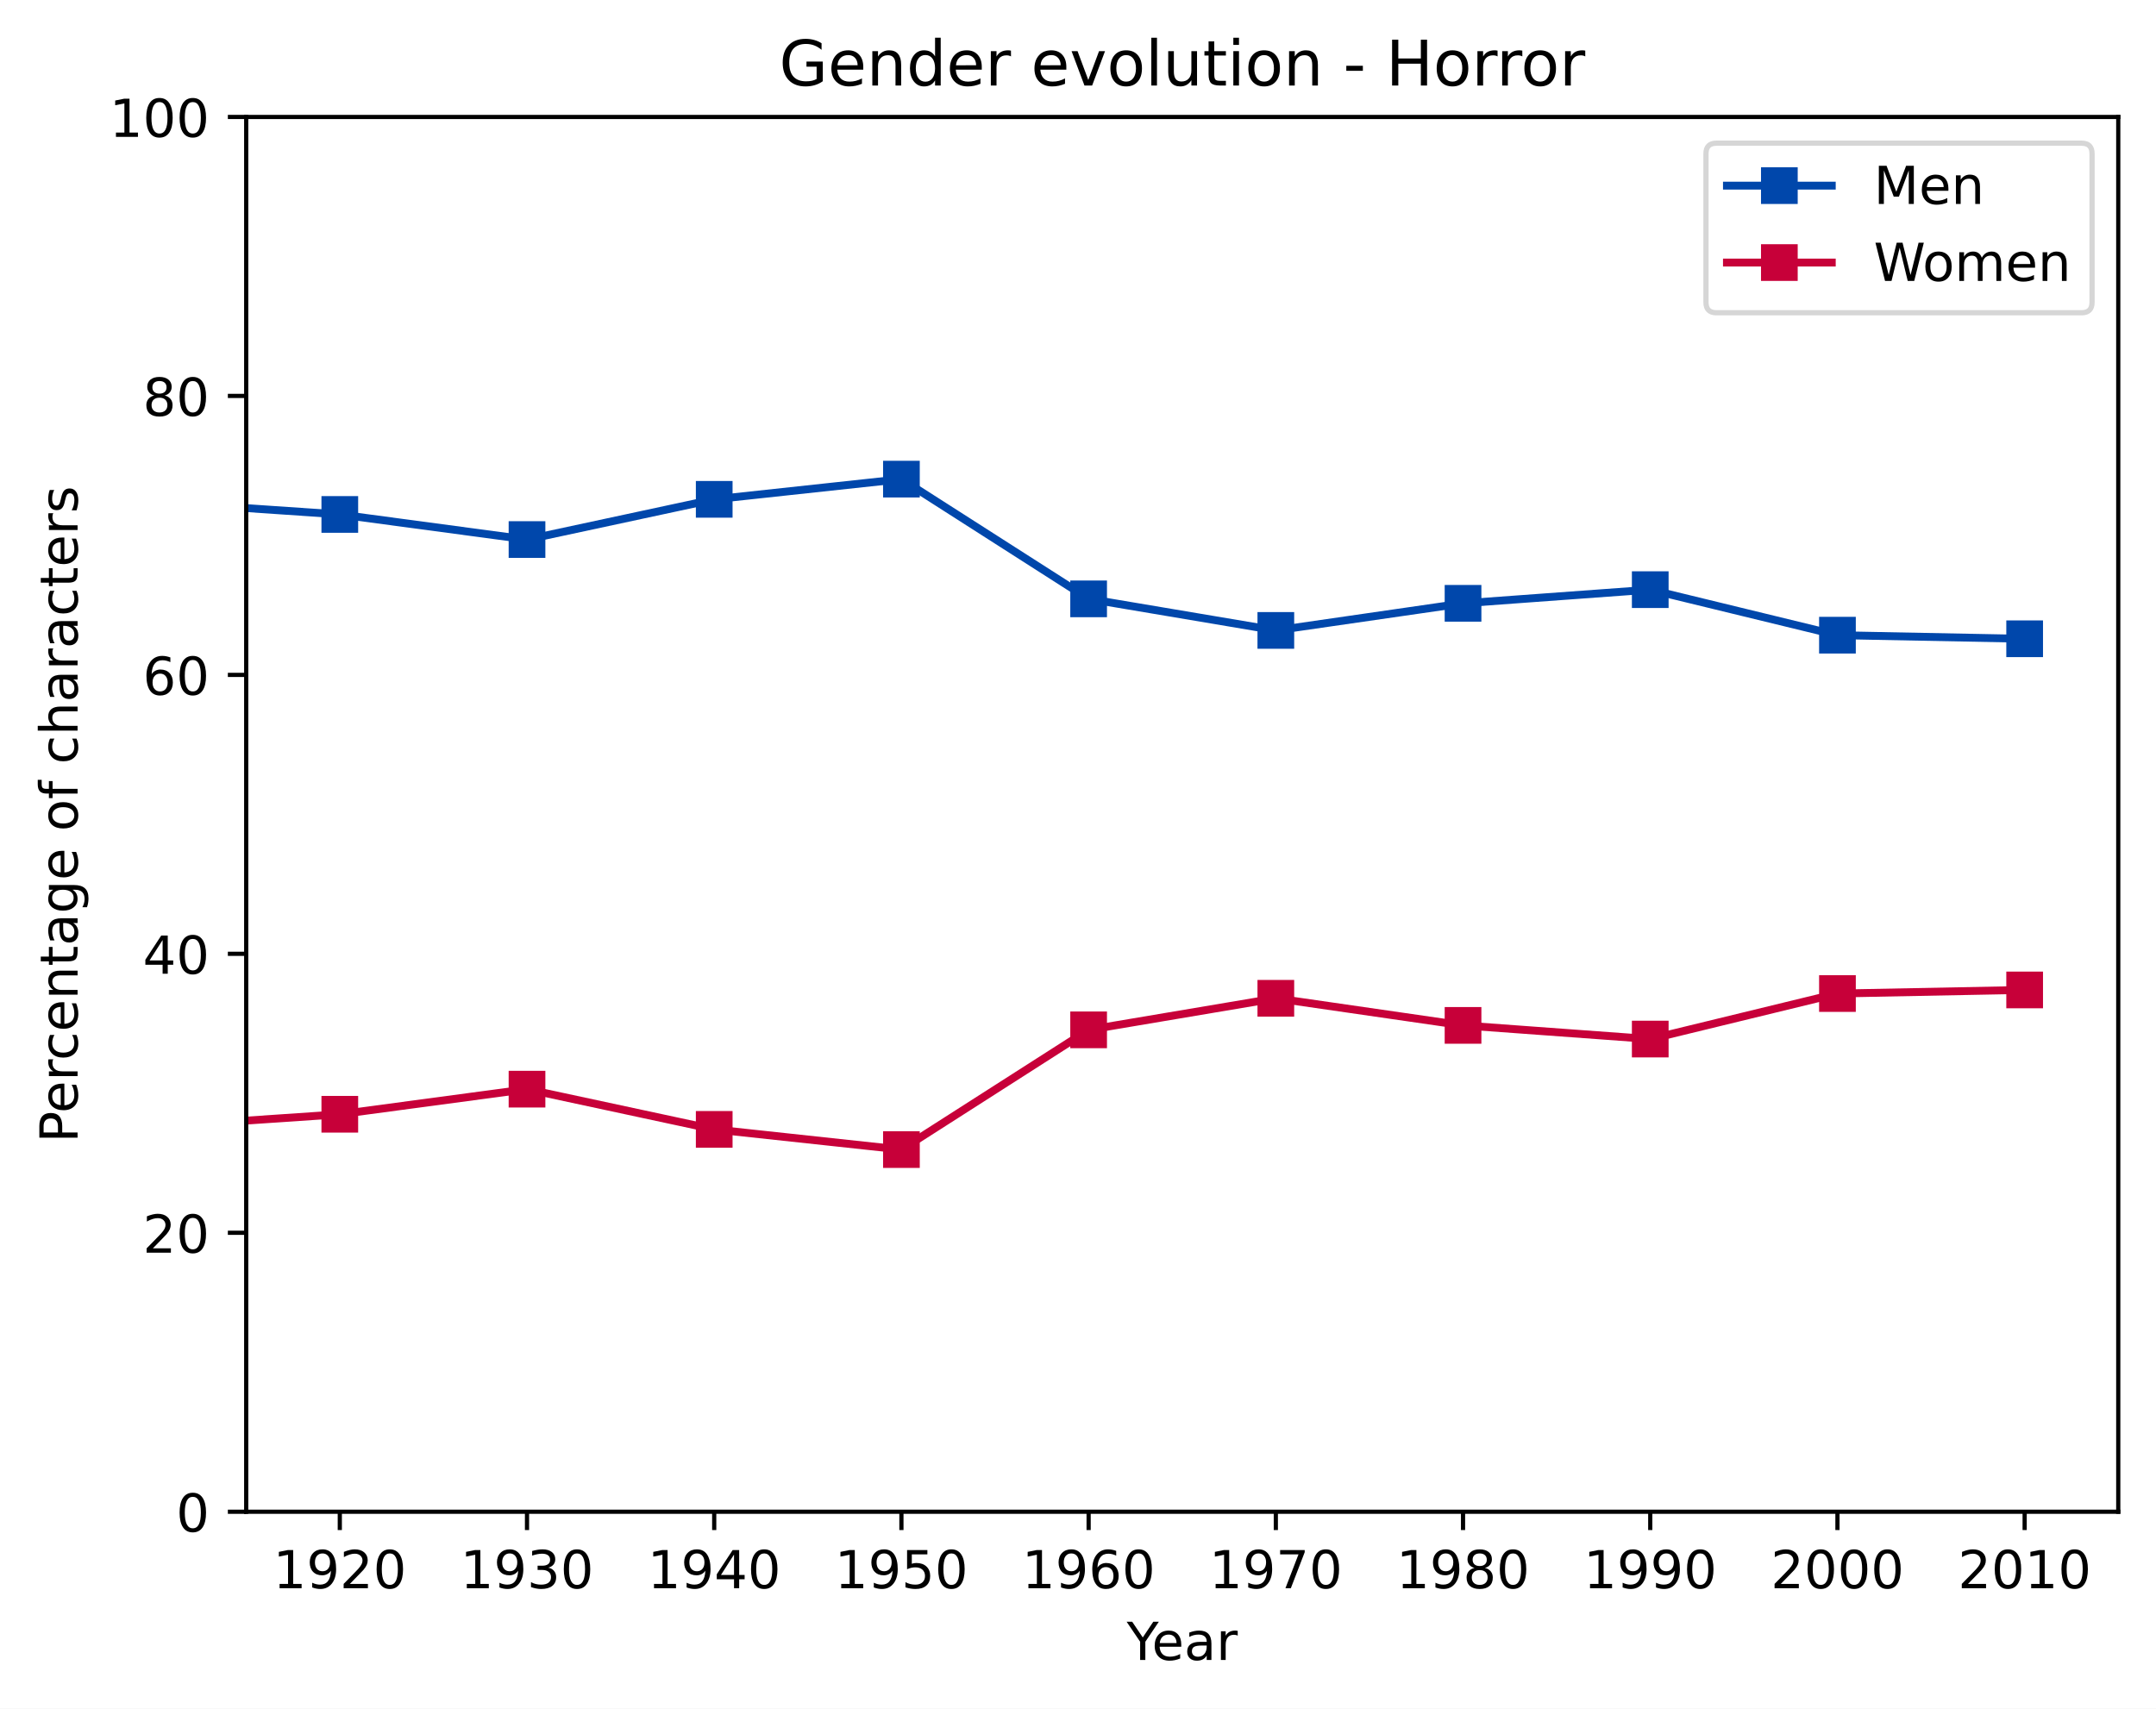
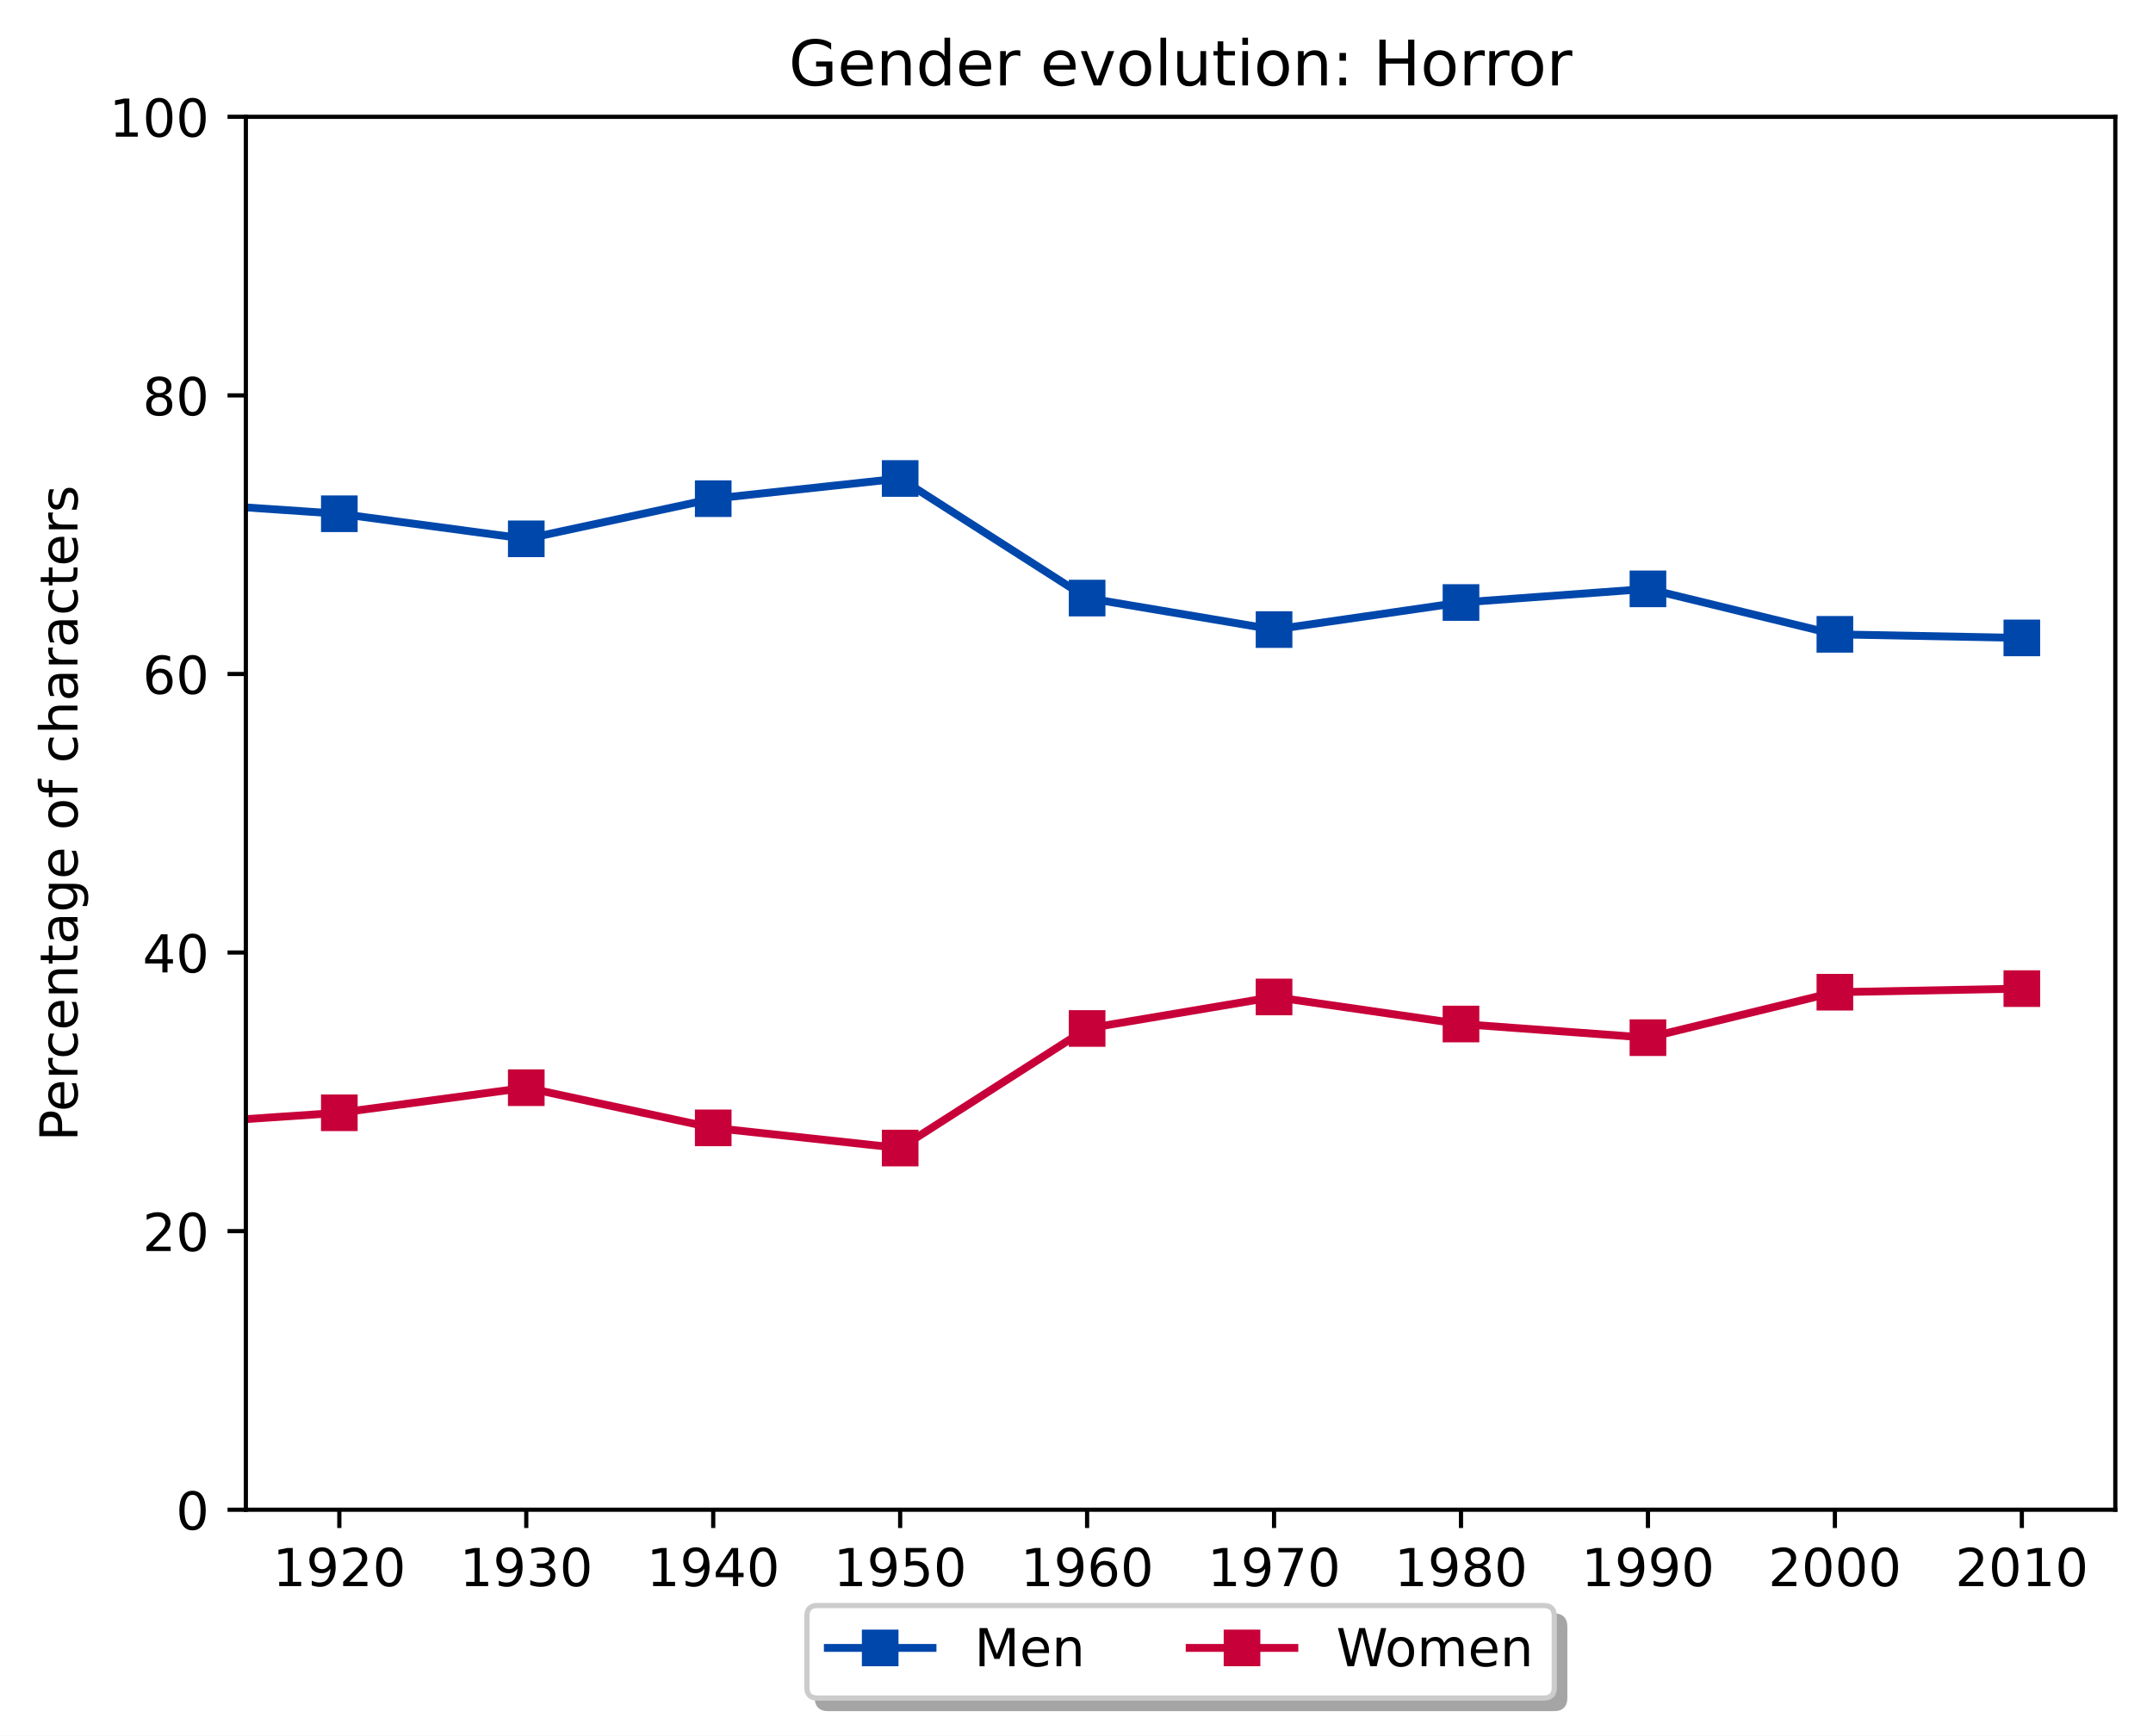
- <svg xmlns="http://www.w3.org/2000/svg" xmlns:xlink="http://www.w3.org/1999/xlink" width="411.286pt" height="325.986pt" viewBox="0 0 411.286 325.986" version="1.1">
+ <svg xmlns="http://www.w3.org/2000/svg" xmlns:xlink="http://www.w3.org/1999/xlink" width="411.286pt" height="331.614pt" viewBox="0 0 411.286 331.614" version="1.1">
  <defs>
    <style type="text/css">*{stroke-linejoin: round; stroke-linecap: butt}</style>
  </defs>
  <g id="figure_1">
    <g id="patch_1">
-       <path d="M 0 325.986  L 411.286 325.986  L 411.286 0  L 0 0  z " style="fill: #ffffff" />
+       <path d="M 0 331.614  L 411.286 331.614  L 411.286 0  L 0 0  z " style="fill: #ffffff" />
    </g>
    <g id="axes_1">
      <g id="patch_2">
        <path d="M 46.966 288.43  L 404.086 288.43  L 404.086 22.318  L 46.966 22.318  z " style="fill: #ffffff" />
      </g>
      <g id="matplotlib.axis_1">
        <g id="xtick_1">
          <g id="line2d_1">
            <defs>
-               <path id="m6ff0152eab" d="M 0 0  L 0 3.5  " style="stroke: #000000; stroke-width: 0.8" />
-             </defs>
-             <g>
-               <use xlink:href="#m6ff0152eab" x="64.822" y="288.43" style="stroke: #000000; stroke-width: 0.8" />
+               <path id="m298190cecd" d="M 0 0  L 0 3.5  " style="stroke: #000000; stroke-width: 0.8" />
+             </defs>
+             <g>
+               <use xlink:href="#m298190cecd" x="64.822" y="288.43" style="stroke: #000000; stroke-width: 0.8" />
            </g>
          </g>
          <g id="text_1">
            <g transform="translate(52.09663 303.0286)scale(0.1 -0.1)">
              <defs>
                <path id="DejaVuSans-31" d="M 794 531  L 1825 531  L 1825 4091  L 703 3866  L 703 4441  L 1819 4666  L 2450 4666  L 2450 531  L 3481 531  L 3481 0  L 794 0  L 794 531  z " transform="scale(0.015625)" />
                <path id="DejaVuSans-39" d="M 703 97  L 703 672  Q 941 559 1184 500  Q 1428 441 1663 441  Q 2288 441 2617 861  Q 2947 1281 2994 2138  Q 2813 1869 2534 1725  Q 2256 1581 1919 1581  Q 1219 1581 811 2004  Q 403 2428 403 3163  Q 403 3881 828 4315  Q 1253 4750 1959 4750  Q 2769 4750 3195 4129  Q 3622 3509 3622 2328  Q 3622 1225 3098 567  Q 2575 -91 1691 -91  Q 1453 -91 1209 -44  Q 966 3 703 97  z M 1959 2075  Q 2384 2075 2632 2365  Q 2881 2656 2881 3163  Q 2881 3666 2632 3958  Q 2384 4250 1959 4250  Q 1534 4250 1286 3958  Q 1038 3666 1038 3163  Q 1038 2656 1286 2365  Q 1534 2075 1959 2075  z " transform="scale(0.015625)" />
                <path id="DejaVuSans-32" d="M 1228 531  L 3431 531  L 3431 0  L 469 0  L 469 531  Q 828 903 1448 1529  Q 2069 2156 2228 2338  Q 2531 2678 2651 2914  Q 2772 3150 2772 3378  Q 2772 3750 2511 3984  Q 2250 4219 1831 4219  Q 1534 4219 1204 4116  Q 875 4013 500 3803  L 500 4441  Q 881 4594 1212 4672  Q 1544 4750 1819 4750  Q 2544 4750 2975 4387  Q 3406 4025 3406 3419  Q 3406 3131 3298 2873  Q 3191 2616 2906 2266  Q 2828 2175 2409 1742  Q 1991 1309 1228 531  z " transform="scale(0.015625)" />
                <path id="DejaVuSans-30" d="M 2034 4250  Q 1547 4250 1301 3770  Q 1056 3291 1056 2328  Q 1056 1369 1301 889  Q 1547 409 2034 409  Q 2525 409 2770 889  Q 3016 1369 3016 2328  Q 3016 3291 2770 3770  Q 2525 4250 2034 4250  z M 2034 4750  Q 2819 4750 3233 4129  Q 3647 3509 3647 2328  Q 3647 1150 3233 529  Q 2819 -91 2034 -91  Q 1250 -91 836 529  Q 422 1150 422 2328  Q 422 3509 836 4129  Q 1250 4750 2034 4750  z " transform="scale(0.015625)" />
              </defs>
              <use xlink:href="#DejaVuSans-31" />
              <use xlink:href="#DejaVuSans-39" x="63.623" />
              <use xlink:href="#DejaVuSans-32" x="127.246" />
              <use xlink:href="#DejaVuSans-30" x="190.869" />
            </g>
          </g>
        </g>
        <g id="xtick_2">
          <g id="line2d_2">
            <g>
-               <use xlink:href="#m6ff0152eab" x="100.534" y="288.43" style="stroke: #000000; stroke-width: 0.8" />
+               <use xlink:href="#m298190cecd" x="100.534" y="288.43" style="stroke: #000000; stroke-width: 0.8" />
            </g>
          </g>
          <g id="text_2">
            <g transform="translate(87.80863 303.0286)scale(0.1 -0.1)">
              <defs>
                <path id="DejaVuSans-33" d="M 2597 2516  Q 3050 2419 3304 2112  Q 3559 1806 3559 1356  Q 3559 666 3084 287  Q 2609 -91 1734 -91  Q 1441 -91 1130 -33  Q 819 25 488 141  L 488 750  Q 750 597 1062 519  Q 1375 441 1716 441  Q 2309 441 2620 675  Q 2931 909 2931 1356  Q 2931 1769 2642 2001  Q 2353 2234 1838 2234  L 1294 2234  L 1294 2753  L 1863 2753  Q 2328 2753 2575 2939  Q 2822 3125 2822 3475  Q 2822 3834 2567 4026  Q 2313 4219 1838 4219  Q 1578 4219 1281 4162  Q 984 4106 628 3988  L 628 4550  Q 988 4650 1302 4700  Q 1616 4750 1894 4750  Q 2613 4750 3031 4423  Q 3450 4097 3450 3541  Q 3450 3153 3228 2886  Q 3006 2619 2597 2516  z " transform="scale(0.015625)" />
              </defs>
              <use xlink:href="#DejaVuSans-31" />
              <use xlink:href="#DejaVuSans-39" x="63.623" />
              <use xlink:href="#DejaVuSans-33" x="127.246" />
              <use xlink:href="#DejaVuSans-30" x="190.869" />
            </g>
          </g>
        </g>
        <g id="xtick_3">
          <g id="line2d_3">
            <g>
-               <use xlink:href="#m6ff0152eab" x="136.246" y="288.43" style="stroke: #000000; stroke-width: 0.8" />
+               <use xlink:href="#m298190cecd" x="136.246" y="288.43" style="stroke: #000000; stroke-width: 0.8" />
            </g>
          </g>
          <g id="text_3">
            <g transform="translate(123.5206 303.0286)scale(0.1 -0.1)">
              <defs>
                <path id="DejaVuSans-34" d="M 2419 4116  L 825 1625  L 2419 1625  L 2419 4116  z M 2253 4666  L 3047 4666  L 3047 1625  L 3713 1625  L 3713 1100  L 3047 1100  L 3047 0  L 2419 0  L 2419 1100  L 313 1100  L 313 1709  L 2253 4666  z " transform="scale(0.015625)" />
              </defs>
              <use xlink:href="#DejaVuSans-31" />
              <use xlink:href="#DejaVuSans-39" x="63.623" />
              <use xlink:href="#DejaVuSans-34" x="127.246" />
              <use xlink:href="#DejaVuSans-30" x="190.869" />
            </g>
          </g>
        </g>
        <g id="xtick_4">
          <g id="line2d_4">
            <g>
-               <use xlink:href="#m6ff0152eab" x="171.958" y="288.43" style="stroke: #000000; stroke-width: 0.8" />
+               <use xlink:href="#m298190cecd" x="171.958" y="288.43" style="stroke: #000000; stroke-width: 0.8" />
            </g>
          </g>
          <g id="text_4">
            <g transform="translate(159.2326 303.0286)scale(0.1 -0.1)">
              <defs>
                <path id="DejaVuSans-35" d="M 691 4666  L 3169 4666  L 3169 4134  L 1269 4134  L 1269 2991  Q 1406 3038 1543 3061  Q 1681 3084 1819 3084  Q 2600 3084 3056 2656  Q 3513 2228 3513 1497  Q 3513 744 3044 326  Q 2575 -91 1722 -91  Q 1428 -91 1123 -41  Q 819 9 494 109  L 494 744  Q 775 591 1075 516  Q 1375 441 1709 441  Q 2250 441 2565 725  Q 2881 1009 2881 1497  Q 2881 1984 2565 2268  Q 2250 2553 1709 2553  Q 1456 2553 1204 2497  Q 953 2441 691 2322  L 691 4666  z " transform="scale(0.015625)" />
              </defs>
              <use xlink:href="#DejaVuSans-31" />
              <use xlink:href="#DejaVuSans-39" x="63.623" />
              <use xlink:href="#DejaVuSans-35" x="127.246" />
              <use xlink:href="#DejaVuSans-30" x="190.869" />
            </g>
          </g>
        </g>
        <g id="xtick_5">
          <g id="line2d_5">
            <g>
-               <use xlink:href="#m6ff0152eab" x="207.67" y="288.43" style="stroke: #000000; stroke-width: 0.8" />
+               <use xlink:href="#m298190cecd" x="207.67" y="288.43" style="stroke: #000000; stroke-width: 0.8" />
            </g>
          </g>
          <g id="text_5">
            <g transform="translate(194.9446 303.0286)scale(0.1 -0.1)">
              <defs>
                <path id="DejaVuSans-36" d="M 2113 2584  Q 1688 2584 1439 2293  Q 1191 2003 1191 1497  Q 1191 994 1439 701  Q 1688 409 2113 409  Q 2538 409 2786 701  Q 3034 994 3034 1497  Q 3034 2003 2786 2293  Q 2538 2584 2113 2584  z M 3366 4563  L 3366 3988  Q 3128 4100 2886 4159  Q 2644 4219 2406 4219  Q 1781 4219 1451 3797  Q 1122 3375 1075 2522  Q 1259 2794 1537 2939  Q 1816 3084 2150 3084  Q 2853 3084 3261 2657  Q 3669 2231 3669 1497  Q 3669 778 3244 343  Q 2819 -91 2113 -91  Q 1303 -91 875 529  Q 447 1150 447 2328  Q 447 3434 972 4092  Q 1497 4750 2381 4750  Q 2619 4750 2861 4703  Q 3103 4656 3366 4563  z " transform="scale(0.015625)" />
              </defs>
              <use xlink:href="#DejaVuSans-31" />
              <use xlink:href="#DejaVuSans-39" x="63.623" />
              <use xlink:href="#DejaVuSans-36" x="127.246" />
              <use xlink:href="#DejaVuSans-30" x="190.869" />
            </g>
          </g>
        </g>
        <g id="xtick_6">
          <g id="line2d_6">
            <g>
-               <use xlink:href="#m6ff0152eab" x="243.382" y="288.43" style="stroke: #000000; stroke-width: 0.8" />
+               <use xlink:href="#m298190cecd" x="243.382" y="288.43" style="stroke: #000000; stroke-width: 0.8" />
            </g>
          </g>
          <g id="text_6">
            <g transform="translate(230.6566 303.0286)scale(0.1 -0.1)">
              <defs>
                <path id="DejaVuSans-37" d="M 525 4666  L 3525 4666  L 3525 4397  L 1831 0  L 1172 0  L 2766 4134  L 525 4134  L 525 4666  z " transform="scale(0.015625)" />
              </defs>
              <use xlink:href="#DejaVuSans-31" />
              <use xlink:href="#DejaVuSans-39" x="63.623" />
              <use xlink:href="#DejaVuSans-37" x="127.246" />
              <use xlink:href="#DejaVuSans-30" x="190.869" />
            </g>
          </g>
        </g>
        <g id="xtick_7">
          <g id="line2d_7">
            <g>
-               <use xlink:href="#m6ff0152eab" x="279.094" y="288.43" style="stroke: #000000; stroke-width: 0.8" />
+               <use xlink:href="#m298190cecd" x="279.094" y="288.43" style="stroke: #000000; stroke-width: 0.8" />
            </g>
          </g>
          <g id="text_7">
            <g transform="translate(266.3686 303.0286)scale(0.1 -0.1)">
              <defs>
                <path id="DejaVuSans-38" d="M 2034 2216  Q 1584 2216 1326 1975  Q 1069 1734 1069 1313  Q 1069 891 1326 650  Q 1584 409 2034 409  Q 2484 409 2743 651  Q 3003 894 3003 1313  Q 3003 1734 2745 1975  Q 2488 2216 2034 2216  z M 1403 2484  Q 997 2584 770 2862  Q 544 3141 544 3541  Q 544 4100 942 4425  Q 1341 4750 2034 4750  Q 2731 4750 3128 4425  Q 3525 4100 3525 3541  Q 3525 3141 3298 2862  Q 3072 2584 2669 2484  Q 3125 2378 3379 2068  Q 3634 1759 3634 1313  Q 3634 634 3220 271  Q 2806 -91 2034 -91  Q 1263 -91 848 271  Q 434 634 434 1313  Q 434 1759 690 2068  Q 947 2378 1403 2484  z M 1172 3481  Q 1172 3119 1398 2916  Q 1625 2713 2034 2713  Q 2441 2713 2670 2916  Q 2900 3119 2900 3481  Q 2900 3844 2670 4047  Q 2441 4250 2034 4250  Q 1625 4250 1398 4047  Q 1172 3844 1172 3481  z " transform="scale(0.015625)" />
              </defs>
              <use xlink:href="#DejaVuSans-31" />
              <use xlink:href="#DejaVuSans-39" x="63.623" />
              <use xlink:href="#DejaVuSans-38" x="127.246" />
              <use xlink:href="#DejaVuSans-30" x="190.869" />
            </g>
          </g>
        </g>
        <g id="xtick_8">
          <g id="line2d_8">
            <g>
-               <use xlink:href="#m6ff0152eab" x="314.806" y="288.43" style="stroke: #000000; stroke-width: 0.8" />
+               <use xlink:href="#m298190cecd" x="314.806" y="288.43" style="stroke: #000000; stroke-width: 0.8" />
            </g>
          </g>
          <g id="text_8">
            <g transform="translate(302.0806 303.0286)scale(0.1 -0.1)">
              <use xlink:href="#DejaVuSans-31" />
              <use xlink:href="#DejaVuSans-39" x="63.623" />
              <use xlink:href="#DejaVuSans-39" x="127.246" />
              <use xlink:href="#DejaVuSans-30" x="190.869" />
            </g>
          </g>
        </g>
        <g id="xtick_9">
          <g id="line2d_9">
            <g>
-               <use xlink:href="#m6ff0152eab" x="350.518" y="288.43" style="stroke: #000000; stroke-width: 0.8" />
+               <use xlink:href="#m298190cecd" x="350.518" y="288.43" style="stroke: #000000; stroke-width: 0.8" />
            </g>
          </g>
          <g id="text_9">
            <g transform="translate(337.7926 303.0286)scale(0.1 -0.1)">
              <use xlink:href="#DejaVuSans-32" />
              <use xlink:href="#DejaVuSans-30" x="63.623" />
              <use xlink:href="#DejaVuSans-30" x="127.246" />
              <use xlink:href="#DejaVuSans-30" x="190.869" />
            </g>
          </g>
        </g>
        <g id="xtick_10">
          <g id="line2d_10">
            <g>
-               <use xlink:href="#m6ff0152eab" x="386.23" y="288.43" style="stroke: #000000; stroke-width: 0.8" />
+               <use xlink:href="#m298190cecd" x="386.23" y="288.43" style="stroke: #000000; stroke-width: 0.8" />
            </g>
          </g>
          <g id="text_10">
            <g transform="translate(373.5046 303.0286)scale(0.1 -0.1)">
              <use xlink:href="#DejaVuSans-32" />
              <use xlink:href="#DejaVuSans-30" x="63.623" />
              <use xlink:href="#DejaVuSans-31" x="127.246" />
              <use xlink:href="#DejaVuSans-30" x="190.869" />
            </g>
          </g>
        </g>
        <g id="text_11">
          <g transform="translate(214.9381 316.7067)scale(0.1 -0.1)">
            <defs>
              <path id="DejaVuSans-59" d="M -13 4666  L 666 4666  L 1959 2747  L 3244 4666  L 3922 4666  L 2272 2222  L 2272 0  L 1638 0  L 1638 2222  L -13 4666  z " transform="scale(0.015625)" />
              <path id="DejaVuSans-65" d="M 3597 1894  L 3597 1613  L 953 1613  Q 991 1019 1311 708  Q 1631 397 2203 397  Q 2534 397 2845 478  Q 3156 559 3463 722  L 3463 178  Q 3153 47 2828 -22  Q 2503 -91 2169 -91  Q 1331 -91 842 396  Q 353 884 353 1716  Q 353 2575 817 3079  Q 1281 3584 2069 3584  Q 2775 3584 3186 3129  Q 3597 2675 3597 1894  z M 3022 2063  Q 3016 2534 2758 2815  Q 2500 3097 2075 3097  Q 1594 3097 1305 2825  Q 1016 2553 972 2059  L 3022 2063  z " transform="scale(0.015625)" />
              <path id="DejaVuSans-61" d="M 2194 1759  Q 1497 1759 1228 1600  Q 959 1441 959 1056  Q 959 750 1161 570  Q 1363 391 1709 391  Q 2188 391 2477 730  Q 2766 1069 2766 1631  L 2766 1759  L 2194 1759  z M 3341 1997  L 3341 0  L 2766 0  L 2766 531  Q 2569 213 2275 61  Q 1981 -91 1556 -91  Q 1019 -91 701 211  Q 384 513 384 1019  Q 384 1609 779 1909  Q 1175 2209 1959 2209  L 2766 2209  L 2766 2266  Q 2766 2663 2505 2880  Q 2244 3097 1772 3097  Q 1472 3097 1187 3025  Q 903 2953 641 2809  L 641 3341  Q 956 3463 1253 3523  Q 1550 3584 1831 3584  Q 2591 3584 2966 3190  Q 3341 2797 3341 1997  z " transform="scale(0.015625)" />
              <path id="DejaVuSans-72" d="M 2631 2963  Q 2534 3019 2420 3045  Q 2306 3072 2169 3072  Q 1681 3072 1420 2755  Q 1159 2438 1159 1844  L 1159 0  L 581 0  L 581 3500  L 1159 3500  L 1159 2956  Q 1341 3275 1631 3429  Q 1922 3584 2338 3584  Q 2397 3584 2469 3576  Q 2541 3569 2628 3553  L 2631 2963  z " transform="scale(0.015625)" />
            </defs>
            <use xlink:href="#DejaVuSans-59" />
            <use xlink:href="#DejaVuSans-65" x="47.834" />
            <use xlink:href="#DejaVuSans-61" x="109.357" />
            <use xlink:href="#DejaVuSans-72" x="170.637" />
          </g>
        </g>
      </g>
      <g id="matplotlib.axis_2">
        <g id="ytick_1">
          <g id="line2d_11">
            <defs>
-               <path id="m2fc588f004" d="M 0 0  L -3.5 0  " style="stroke: #000000; stroke-width: 0.8" />
-             </defs>
-             <g>
-               <use xlink:href="#m2fc588f004" x="46.966" y="288.43" style="stroke: #000000; stroke-width: 0.8" />
+               <path id="mf458d81525" d="M 0 0  L -3.5 0  " style="stroke: #000000; stroke-width: 0.8" />
+             </defs>
+             <g>
+               <use xlink:href="#mf458d81525" x="46.966" y="288.43" style="stroke: #000000; stroke-width: 0.8" />
            </g>
          </g>
          <g id="text_12">
            <g transform="translate(33.60312 292.2293)scale(0.1 -0.1)">
              <use xlink:href="#DejaVuSans-30" />
            </g>
          </g>
        </g>
        <g id="ytick_2">
          <g id="line2d_12">
            <g>
-               <use xlink:href="#m2fc588f004" x="46.966" y="235.208" style="stroke: #000000; stroke-width: 0.8" />
+               <use xlink:href="#mf458d81525" x="46.966" y="235.208" style="stroke: #000000; stroke-width: 0.8" />
            </g>
          </g>
          <g id="text_13">
            <g transform="translate(27.24063 239.0069)scale(0.1 -0.1)">
              <use xlink:href="#DejaVuSans-32" />
              <use xlink:href="#DejaVuSans-30" x="63.623" />
            </g>
          </g>
        </g>
        <g id="ytick_3">
          <g id="line2d_13">
            <g>
-               <use xlink:href="#m2fc588f004" x="46.966" y="181.985" style="stroke: #000000; stroke-width: 0.8" />
+               <use xlink:href="#mf458d81525" x="46.966" y="181.985" style="stroke: #000000; stroke-width: 0.8" />
            </g>
          </g>
          <g id="text_14">
            <g transform="translate(27.24063 185.7845)scale(0.1 -0.1)">
              <use xlink:href="#DejaVuSans-34" />
              <use xlink:href="#DejaVuSans-30" x="63.623" />
            </g>
          </g>
        </g>
        <g id="ytick_4">
          <g id="line2d_14">
            <g>
-               <use xlink:href="#m2fc588f004" x="46.966" y="128.763" style="stroke: #000000; stroke-width: 0.8" />
+               <use xlink:href="#mf458d81525" x="46.966" y="128.763" style="stroke: #000000; stroke-width: 0.8" />
            </g>
          </g>
          <g id="text_15">
            <g transform="translate(27.24063 132.5621)scale(0.1 -0.1)">
              <use xlink:href="#DejaVuSans-36" />
              <use xlink:href="#DejaVuSans-30" x="63.623" />
            </g>
          </g>
        </g>
        <g id="ytick_5">
          <g id="line2d_15">
            <g>
-               <use xlink:href="#m2fc588f004" x="46.966" y="75.541" style="stroke: #000000; stroke-width: 0.8" />
+               <use xlink:href="#mf458d81525" x="46.966" y="75.541" style="stroke: #000000; stroke-width: 0.8" />
            </g>
          </g>
          <g id="text_16">
            <g transform="translate(27.24063 79.33974)scale(0.1 -0.1)">
              <use xlink:href="#DejaVuSans-38" />
              <use xlink:href="#DejaVuSans-30" x="63.623" />
            </g>
          </g>
        </g>
        <g id="ytick_6">
          <g id="line2d_16">
            <g>
-               <use xlink:href="#m2fc588f004" x="46.966" y="22.318" style="stroke: #000000; stroke-width: 0.8" />
+               <use xlink:href="#mf458d81525" x="46.966" y="22.318" style="stroke: #000000; stroke-width: 0.8" />
            </g>
          </g>
          <g id="text_17">
            <g transform="translate(20.87813 26.11734)scale(0.1 -0.1)">
              <use xlink:href="#DejaVuSans-31" />
              <use xlink:href="#DejaVuSans-30" x="63.623" />
              <use xlink:href="#DejaVuSans-30" x="127.246" />
            </g>
          </g>
        </g>
        <g id="text_18">
          <g transform="translate(14.79844 218.0421)rotate(-90)scale(0.1 -0.1)">
            <defs>
              <path id="DejaVuSans-50" d="M 1259 4147  L 1259 2394  L 2053 2394  Q 2494 2394 2734 2622  Q 2975 2850 2975 3272  Q 2975 3691 2734 3919  Q 2494 4147 2053 4147  L 1259 4147  z M 628 4666  L 2053 4666  Q 2838 4666 3239 4311  Q 3641 3956 3641 3272  Q 3641 2581 3239 2228  Q 2838 1875 2053 1875  L 1259 1875  L 1259 0  L 628 0  L 628 4666  z " transform="scale(0.015625)" />
              <path id="DejaVuSans-63" d="M 3122 3366  L 3122 2828  Q 2878 2963 2633 3030  Q 2388 3097 2138 3097  Q 1578 3097 1268 2742  Q 959 2388 959 1747  Q 959 1106 1268 751  Q 1578 397 2138 397  Q 2388 397 2633 464  Q 2878 531 3122 666  L 3122 134  Q 2881 22 2623 -34  Q 2366 -91 2075 -91  Q 1284 -91 818 406  Q 353 903 353 1747  Q 353 2603 823 3093  Q 1294 3584 2113 3584  Q 2378 3584 2631 3529  Q 2884 3475 3122 3366  z " transform="scale(0.015625)" />
              <path id="DejaVuSans-6e" d="M 3513 2113  L 3513 0  L 2938 0  L 2938 2094  Q 2938 2591 2744 2837  Q 2550 3084 2163 3084  Q 1697 3084 1428 2787  Q 1159 2491 1159 1978  L 1159 0  L 581 0  L 581 3500  L 1159 3500  L 1159 2956  Q 1366 3272 1645 3428  Q 1925 3584 2291 3584  Q 2894 3584 3203 3211  Q 3513 2838 3513 2113  z " transform="scale(0.015625)" />
              <path id="DejaVuSans-74" d="M 1172 4494  L 1172 3500  L 2356 3500  L 2356 3053  L 1172 3053  L 1172 1153  Q 1172 725 1289 603  Q 1406 481 1766 481  L 2356 481  L 2356 0  L 1766 0  Q 1100 0 847 248  Q 594 497 594 1153  L 594 3053  L 172 3053  L 172 3500  L 594 3500  L 594 4494  L 1172 4494  z " transform="scale(0.015625)" />
              <path id="DejaVuSans-67" d="M 2906 1791  Q 2906 2416 2648 2759  Q 2391 3103 1925 3103  Q 1463 3103 1205 2759  Q 947 2416 947 1791  Q 947 1169 1205 825  Q 1463 481 1925 481  Q 2391 481 2648 825  Q 2906 1169 2906 1791  z M 3481 434  Q 3481 -459 3084 -895  Q 2688 -1331 1869 -1331  Q 1566 -1331 1297 -1286  Q 1028 -1241 775 -1147  L 775 -588  Q 1028 -725 1275 -790  Q 1522 -856 1778 -856  Q 2344 -856 2625 -561  Q 2906 -266 2906 331  L 2906 616  Q 2728 306 2450 153  Q 2172 0 1784 0  Q 1141 0 747 490  Q 353 981 353 1791  Q 353 2603 747 3093  Q 1141 3584 1784 3584  Q 2172 3584 2450 3431  Q 2728 3278 2906 2969  L 2906 3500  L 3481 3500  L 3481 434  z " transform="scale(0.015625)" />
              <path id="DejaVuSans-20" transform="scale(0.015625)" />
              <path id="DejaVuSans-6f" d="M 1959 3097  Q 1497 3097 1228 2736  Q 959 2375 959 1747  Q 959 1119 1226 758  Q 1494 397 1959 397  Q 2419 397 2687 759  Q 2956 1122 2956 1747  Q 2956 2369 2687 2733  Q 2419 3097 1959 3097  z M 1959 3584  Q 2709 3584 3137 3096  Q 3566 2609 3566 1747  Q 3566 888 3137 398  Q 2709 -91 1959 -91  Q 1206 -91 779 398  Q 353 888 353 1747  Q 353 2609 779 3096  Q 1206 3584 1959 3584  z " transform="scale(0.015625)" />
              <path id="DejaVuSans-66" d="M 2375 4863  L 2375 4384  L 1825 4384  Q 1516 4384 1395 4259  Q 1275 4134 1275 3809  L 1275 3500  L 2222 3500  L 2222 3053  L 1275 3053  L 1275 0  L 697 0  L 697 3053  L 147 3053  L 147 3500  L 697 3500  L 697 3744  Q 697 4328 969 4595  Q 1241 4863 1831 4863  L 2375 4863  z " transform="scale(0.015625)" />
              <path id="DejaVuSans-68" d="M 3513 2113  L 3513 0  L 2938 0  L 2938 2094  Q 2938 2591 2744 2837  Q 2550 3084 2163 3084  Q 1697 3084 1428 2787  Q 1159 2491 1159 1978  L 1159 0  L 581 0  L 581 4863  L 1159 4863  L 1159 2956  Q 1366 3272 1645 3428  Q 1925 3584 2291 3584  Q 2894 3584 3203 3211  Q 3513 2838 3513 2113  z " transform="scale(0.015625)" />
              <path id="DejaVuSans-73" d="M 2834 3397  L 2834 2853  Q 2591 2978 2328 3040  Q 2066 3103 1784 3103  Q 1356 3103 1142 2972  Q 928 2841 928 2578  Q 928 2378 1081 2264  Q 1234 2150 1697 2047  L 1894 2003  Q 2506 1872 2764 1633  Q 3022 1394 3022 966  Q 3022 478 2636 193  Q 2250 -91 1575 -91  Q 1294 -91 989 -36  Q 684 19 347 128  L 347 722  Q 666 556 975 473  Q 1284 391 1588 391  Q 1994 391 2212 530  Q 2431 669 2431 922  Q 2431 1156 2273 1281  Q 2116 1406 1581 1522  L 1381 1569  Q 847 1681 609 1914  Q 372 2147 372 2553  Q 372 3047 722 3315  Q 1072 3584 1716 3584  Q 2034 3584 2315 3537  Q 2597 3491 2834 3397  z " transform="scale(0.015625)" />
            </defs>
            <use xlink:href="#DejaVuSans-50" />
            <use xlink:href="#DejaVuSans-65" x="56.678" />
            <use xlink:href="#DejaVuSans-72" x="118.201" />
            <use xlink:href="#DejaVuSans-63" x="157.064" />
            <use xlink:href="#DejaVuSans-65" x="212.045" />
            <use xlink:href="#DejaVuSans-6e" x="273.568" />
            <use xlink:href="#DejaVuSans-74" x="336.947" />
            <use xlink:href="#DejaVuSans-61" x="376.156" />
            <use xlink:href="#DejaVuSans-67" x="437.436" />
            <use xlink:href="#DejaVuSans-65" x="500.912" />
            <use xlink:href="#DejaVuSans-20" x="562.436" />
            <use xlink:href="#DejaVuSans-6f" x="594.223" />
            <use xlink:href="#DejaVuSans-66" x="655.404" />
            <use xlink:href="#DejaVuSans-20" x="690.609" />
            <use xlink:href="#DejaVuSans-63" x="722.396" />
            <use xlink:href="#DejaVuSans-68" x="777.377" />
            <use xlink:href="#DejaVuSans-61" x="840.756" />
            <use xlink:href="#DejaVuSans-72" x="902.035" />
            <use xlink:href="#DejaVuSans-61" x="943.148" />
            <use xlink:href="#DejaVuSans-63" x="1004.428" />
            <use xlink:href="#DejaVuSans-74" x="1059.408" />
            <use xlink:href="#DejaVuSans-65" x="1098.617" />
            <use xlink:href="#DejaVuSans-72" x="1160.141" />
            <use xlink:href="#DejaVuSans-73" x="1201.254" />
          </g>
        </g>
      </g>
      <g id="line2d_17">
-         <path d="M -1 116.495  L 29.11 95.728  L 64.822 98.153  L 100.534 102.943  L 136.246 95.27  L 171.958 91.415  L 207.67 114.259  L 243.382 120.28  L 279.094 115.109  L 314.806 112.502  L 350.518 121.188  L 386.23 121.873  " clip-path="url(#p11abe55df7)" style="fill: none; stroke: #0047ab; stroke-width: 1.5; stroke-linecap: square" />
+         <path d="M -1 116.495  L 29.11 95.728  L 64.822 98.153  L 100.534 102.943  L 136.246 95.27  L 171.958 91.415  L 207.67 114.259  L 243.382 120.28  L 279.094 115.109  L 314.806 112.502  L 350.518 121.188  L 386.23 121.873  " clip-path="url(#pe75b3124bb)" style="fill: none; stroke: #0047ab; stroke-width: 1.5; stroke-linecap: square" />
        <defs>
-           <path id="m05f4f28c9f" d="M -3 3  L 3 3  L 3 -3  L -3 -3  z " style="stroke: #0047ab; stroke-linejoin: miter" />
+           <path id="mdf0a2244b3" d="M -3 3  L 3 3  L 3 -3  L -3 -3  z " style="stroke: #0047ab; stroke-linejoin: miter" />
        </defs>
-         <g clip-path="url(#p11abe55df7)">
-           <use xlink:href="#m05f4f28c9f" x="-1" y="116.495" style="fill: #0047ab; stroke: #0047ab; stroke-linejoin: miter" />
-           <use xlink:href="#m05f4f28c9f" x="29.11" y="95.728" style="fill: #0047ab; stroke: #0047ab; stroke-linejoin: miter" />
-           <use xlink:href="#m05f4f28c9f" x="64.822" y="98.153" style="fill: #0047ab; stroke: #0047ab; stroke-linejoin: miter" />
-           <use xlink:href="#m05f4f28c9f" x="100.534" y="102.943" style="fill: #0047ab; stroke: #0047ab; stroke-linejoin: miter" />
-           <use xlink:href="#m05f4f28c9f" x="136.246" y="95.27" style="fill: #0047ab; stroke: #0047ab; stroke-linejoin: miter" />
-           <use xlink:href="#m05f4f28c9f" x="171.958" y="91.415" style="fill: #0047ab; stroke: #0047ab; stroke-linejoin: miter" />
-           <use xlink:href="#m05f4f28c9f" x="207.67" y="114.259" style="fill: #0047ab; stroke: #0047ab; stroke-linejoin: miter" />
-           <use xlink:href="#m05f4f28c9f" x="243.382" y="120.28" style="fill: #0047ab; stroke: #0047ab; stroke-linejoin: miter" />
-           <use xlink:href="#m05f4f28c9f" x="279.094" y="115.109" style="fill: #0047ab; stroke: #0047ab; stroke-linejoin: miter" />
-           <use xlink:href="#m05f4f28c9f" x="314.806" y="112.502" style="fill: #0047ab; stroke: #0047ab; stroke-linejoin: miter" />
-           <use xlink:href="#m05f4f28c9f" x="350.518" y="121.188" style="fill: #0047ab; stroke: #0047ab; stroke-linejoin: miter" />
-           <use xlink:href="#m05f4f28c9f" x="386.23" y="121.873" style="fill: #0047ab; stroke: #0047ab; stroke-linejoin: miter" />
+         <g clip-path="url(#pe75b3124bb)">
+           <use xlink:href="#mdf0a2244b3" x="-1" y="116.495" style="fill: #0047ab; stroke: #0047ab; stroke-linejoin: miter" />
+           <use xlink:href="#mdf0a2244b3" x="29.11" y="95.728" style="fill: #0047ab; stroke: #0047ab; stroke-linejoin: miter" />
+           <use xlink:href="#mdf0a2244b3" x="64.822" y="98.153" style="fill: #0047ab; stroke: #0047ab; stroke-linejoin: miter" />
+           <use xlink:href="#mdf0a2244b3" x="100.534" y="102.943" style="fill: #0047ab; stroke: #0047ab; stroke-linejoin: miter" />
+           <use xlink:href="#mdf0a2244b3" x="136.246" y="95.27" style="fill: #0047ab; stroke: #0047ab; stroke-linejoin: miter" />
+           <use xlink:href="#mdf0a2244b3" x="171.958" y="91.415" style="fill: #0047ab; stroke: #0047ab; stroke-linejoin: miter" />
+           <use xlink:href="#mdf0a2244b3" x="207.67" y="114.259" style="fill: #0047ab; stroke: #0047ab; stroke-linejoin: miter" />
+           <use xlink:href="#mdf0a2244b3" x="243.382" y="120.28" style="fill: #0047ab; stroke: #0047ab; stroke-linejoin: miter" />
+           <use xlink:href="#mdf0a2244b3" x="279.094" y="115.109" style="fill: #0047ab; stroke: #0047ab; stroke-linejoin: miter" />
+           <use xlink:href="#mdf0a2244b3" x="314.806" y="112.502" style="fill: #0047ab; stroke: #0047ab; stroke-linejoin: miter" />
+           <use xlink:href="#mdf0a2244b3" x="350.518" y="121.188" style="fill: #0047ab; stroke: #0047ab; stroke-linejoin: miter" />
+           <use xlink:href="#mdf0a2244b3" x="386.23" y="121.873" style="fill: #0047ab; stroke: #0047ab; stroke-linejoin: miter" />
        </g>
      </g>
      <g id="line2d_18">
-         <path d="M -1 194.253  L 29.11 215.02  L 64.822 212.595  L 100.534 207.805  L 136.246 215.479  L 171.958 219.333  L 207.67 196.489  L 243.382 190.468  L 279.094 195.639  L 314.806 198.246  L 350.518 189.561  L 386.23 188.875  " clip-path="url(#p11abe55df7)" style="fill: none; stroke: #c70039; stroke-width: 1.5; stroke-linecap: square" />
+         <path d="M -1 194.253  L 29.11 215.02  L 64.822 212.595  L 100.534 207.805  L 136.246 215.479  L 171.958 219.333  L 207.67 196.489  L 243.382 190.468  L 279.094 195.639  L 314.806 198.246  L 350.518 189.561  L 386.23 188.875  " clip-path="url(#pe75b3124bb)" style="fill: none; stroke: #c70039; stroke-width: 1.5; stroke-linecap: square" />
        <defs>
-           <path id="ma3dcfe4dfb" d="M -3 3  L 3 3  L 3 -3  L -3 -3  z " style="stroke: #c70039; stroke-linejoin: miter" />
+           <path id="m467738efa2" d="M -3 3  L 3 3  L 3 -3  L -3 -3  z " style="stroke: #c70039; stroke-linejoin: miter" />
        </defs>
-         <g clip-path="url(#p11abe55df7)">
-           <use xlink:href="#ma3dcfe4dfb" x="-1" y="194.253" style="fill: #c70039; stroke: #c70039; stroke-linejoin: miter" />
-           <use xlink:href="#ma3dcfe4dfb" x="29.11" y="215.02" style="fill: #c70039; stroke: #c70039; stroke-linejoin: miter" />
-           <use xlink:href="#ma3dcfe4dfb" x="64.822" y="212.595" style="fill: #c70039; stroke: #c70039; stroke-linejoin: miter" />
-           <use xlink:href="#ma3dcfe4dfb" x="100.534" y="207.805" style="fill: #c70039; stroke: #c70039; stroke-linejoin: miter" />
-           <use xlink:href="#ma3dcfe4dfb" x="136.246" y="215.479" style="fill: #c70039; stroke: #c70039; stroke-linejoin: miter" />
-           <use xlink:href="#ma3dcfe4dfb" x="171.958" y="219.333" style="fill: #c70039; stroke: #c70039; stroke-linejoin: miter" />
-           <use xlink:href="#ma3dcfe4dfb" x="207.67" y="196.489" style="fill: #c70039; stroke: #c70039; stroke-linejoin: miter" />
-           <use xlink:href="#ma3dcfe4dfb" x="243.382" y="190.468" style="fill: #c70039; stroke: #c70039; stroke-linejoin: miter" />
-           <use xlink:href="#ma3dcfe4dfb" x="279.094" y="195.639" style="fill: #c70039; stroke: #c70039; stroke-linejoin: miter" />
-           <use xlink:href="#ma3dcfe4dfb" x="314.806" y="198.246" style="fill: #c70039; stroke: #c70039; stroke-linejoin: miter" />
-           <use xlink:href="#ma3dcfe4dfb" x="350.518" y="189.561" style="fill: #c70039; stroke: #c70039; stroke-linejoin: miter" />
-           <use xlink:href="#ma3dcfe4dfb" x="386.23" y="188.875" style="fill: #c70039; stroke: #c70039; stroke-linejoin: miter" />
+         <g clip-path="url(#pe75b3124bb)">
+           <use xlink:href="#m467738efa2" x="-1" y="194.253" style="fill: #c70039; stroke: #c70039; stroke-linejoin: miter" />
+           <use xlink:href="#m467738efa2" x="29.11" y="215.02" style="fill: #c70039; stroke: #c70039; stroke-linejoin: miter" />
+           <use xlink:href="#m467738efa2" x="64.822" y="212.595" style="fill: #c70039; stroke: #c70039; stroke-linejoin: miter" />
+           <use xlink:href="#m467738efa2" x="100.534" y="207.805" style="fill: #c70039; stroke: #c70039; stroke-linejoin: miter" />
+           <use xlink:href="#m467738efa2" x="136.246" y="215.479" style="fill: #c70039; stroke: #c70039; stroke-linejoin: miter" />
+           <use xlink:href="#m467738efa2" x="171.958" y="219.333" style="fill: #c70039; stroke: #c70039; stroke-linejoin: miter" />
+           <use xlink:href="#m467738efa2" x="207.67" y="196.489" style="fill: #c70039; stroke: #c70039; stroke-linejoin: miter" />
+           <use xlink:href="#m467738efa2" x="243.382" y="190.468" style="fill: #c70039; stroke: #c70039; stroke-linejoin: miter" />
+           <use xlink:href="#m467738efa2" x="279.094" y="195.639" style="fill: #c70039; stroke: #c70039; stroke-linejoin: miter" />
+           <use xlink:href="#m467738efa2" x="314.806" y="198.246" style="fill: #c70039; stroke: #c70039; stroke-linejoin: miter" />
+           <use xlink:href="#m467738efa2" x="350.518" y="189.561" style="fill: #c70039; stroke: #c70039; stroke-linejoin: miter" />
+           <use xlink:href="#m467738efa2" x="386.23" y="188.875" style="fill: #c70039; stroke: #c70039; stroke-linejoin: miter" />
        </g>
      </g>
      <g id="patch_3">
        <path d="M 46.966 288.43  L 46.966 22.318  " style="fill: none; stroke: #000000; stroke-width: 0.8; stroke-linejoin: miter; stroke-linecap: square" />
      </g>
      <g id="patch_4">
        <path d="M 404.086 288.43  L 404.086 22.318  " style="fill: none; stroke: #000000; stroke-width: 0.8; stroke-linejoin: miter; stroke-linecap: square" />
      </g>
      <g id="patch_5">
        <path d="M 46.966 288.43  L 404.086 288.43  " style="fill: none; stroke: #000000; stroke-width: 0.8; stroke-linejoin: miter; stroke-linecap: square" />
      </g>
      <g id="patch_6">
        <path d="M 46.966 22.318  L 404.086 22.318  " style="fill: none; stroke: #000000; stroke-width: 0.8; stroke-linejoin: miter; stroke-linecap: square" />
      </g>
      <g id="text_19">
-         <g transform="translate(148.6384 16.31812)scale(0.12 -0.12)">
+         <g transform="translate(150.6887 16.31812)scale(0.12 -0.12)">
          <defs>
            <path id="DejaVuSans-47" d="M 3809 666  L 3809 1919  L 2778 1919  L 2778 2438  L 4434 2438  L 4434 434  Q 4069 175 3628 42  Q 3188 -91 2688 -91  Q 1594 -91 976 548  Q 359 1188 359 2328  Q 359 3472 976 4111  Q 1594 4750 2688 4750  Q 3144 4750 3555 4637  Q 3966 4525 4313 4306  L 4313 3634  Q 3963 3931 3569 4081  Q 3175 4231 2741 4231  Q 1884 4231 1454 3753  Q 1025 3275 1025 2328  Q 1025 1384 1454 906  Q 1884 428 2741 428  Q 3075 428 3337 486  Q 3600 544 3809 666  z " transform="scale(0.015625)" />
            <path id="DejaVuSans-64" d="M 2906 2969  L 2906 4863  L 3481 4863  L 3481 0  L 2906 0  L 2906 525  Q 2725 213 2448 61  Q 2172 -91 1784 -91  Q 1150 -91 751 415  Q 353 922 353 1747  Q 353 2572 751 3078  Q 1150 3584 1784 3584  Q 2172 3584 2448 3432  Q 2725 3281 2906 2969  z M 947 1747  Q 947 1113 1208 752  Q 1469 391 1925 391  Q 2381 391 2643 752  Q 2906 1113 2906 1747  Q 2906 2381 2643 2742  Q 2381 3103 1925 3103  Q 1469 3103 1208 2742  Q 947 2381 947 1747  z " transform="scale(0.015625)" />
            <path id="DejaVuSans-76" d="M 191 3500  L 800 3500  L 1894 563  L 2988 3500  L 3597 3500  L 2284 0  L 1503 0  L 191 3500  z " transform="scale(0.015625)" />
            <path id="DejaVuSans-6c" d="M 603 4863  L 1178 4863  L 1178 0  L 603 0  L 603 4863  z " transform="scale(0.015625)" />
            <path id="DejaVuSans-75" d="M 544 1381  L 544 3500  L 1119 3500  L 1119 1403  Q 1119 906 1312 657  Q 1506 409 1894 409  Q 2359 409 2629 706  Q 2900 1003 2900 1516  L 2900 3500  L 3475 3500  L 3475 0  L 2900 0  L 2900 538  Q 2691 219 2414 64  Q 2138 -91 1772 -91  Q 1169 -91 856 284  Q 544 659 544 1381  z M 1991 3584  L 1991 3584  z " transform="scale(0.015625)" />
            <path id="DejaVuSans-69" d="M 603 3500  L 1178 3500  L 1178 0  L 603 0  L 603 3500  z M 603 4863  L 1178 4863  L 1178 4134  L 603 4134  L 603 4863  z " transform="scale(0.015625)" />
-             <path id="DejaVuSans-2d" d="M 313 2009  L 1997 2009  L 1997 1497  L 313 1497  L 313 2009  z " transform="scale(0.015625)" />
+             <path id="DejaVuSans-3a" d="M 750 794  L 1409 794  L 1409 0  L 750 0  L 750 794  z M 750 3309  L 1409 3309  L 1409 2516  L 750 2516  L 750 3309  z " transform="scale(0.015625)" />
            <path id="DejaVuSans-48" d="M 628 4666  L 1259 4666  L 1259 2753  L 3553 2753  L 3553 4666  L 4184 4666  L 4184 0  L 3553 0  L 3553 2222  L 1259 2222  L 1259 0  L 628 0  L 628 4666  z " transform="scale(0.015625)" />
          </defs>
          <use xlink:href="#DejaVuSans-47" />
          <use xlink:href="#DejaVuSans-65" x="77.49" />
          <use xlink:href="#DejaVuSans-6e" x="139.014" />
          <use xlink:href="#DejaVuSans-64" x="202.393" />
          <use xlink:href="#DejaVuSans-65" x="265.869" />
          <use xlink:href="#DejaVuSans-72" x="327.393" />
          <use xlink:href="#DejaVuSans-20" x="368.506" />
          <use xlink:href="#DejaVuSans-65" x="400.293" />
          <use xlink:href="#DejaVuSans-76" x="461.816" />
          <use xlink:href="#DejaVuSans-6f" x="520.996" />
          <use xlink:href="#DejaVuSans-6c" x="582.178" />
          <use xlink:href="#DejaVuSans-75" x="609.961" />
          <use xlink:href="#DejaVuSans-74" x="673.34" />
          <use xlink:href="#DejaVuSans-69" x="712.549" />
          <use xlink:href="#DejaVuSans-6f" x="740.332" />
          <use xlink:href="#DejaVuSans-6e" x="801.514" />
-           <use xlink:href="#DejaVuSans-20" x="864.893" />
-           <use xlink:href="#DejaVuSans-2d" x="896.68" />
-           <use xlink:href="#DejaVuSans-20" x="932.764" />
-           <use xlink:href="#DejaVuSans-48" x="964.551" />
-           <use xlink:href="#DejaVuSans-6f" x="1039.746" />
-           <use xlink:href="#DejaVuSans-72" x="1100.928" />
-           <use xlink:href="#DejaVuSans-72" x="1140.291" />
-           <use xlink:href="#DejaVuSans-6f" x="1179.154" />
-           <use xlink:href="#DejaVuSans-72" x="1240.336" />
+           <use xlink:href="#DejaVuSans-3a" x="864.893" />
+           <use xlink:href="#DejaVuSans-20" x="898.584" />
+           <use xlink:href="#DejaVuSans-48" x="930.371" />
+           <use xlink:href="#DejaVuSans-6f" x="1005.566" />
+           <use xlink:href="#DejaVuSans-72" x="1066.748" />
+           <use xlink:href="#DejaVuSans-72" x="1106.111" />
+           <use xlink:href="#DejaVuSans-6f" x="1144.975" />
+           <use xlink:href="#DejaVuSans-72" x="1206.156" />
        </g>
      </g>
      <g id="legend_1">
        <g id="patch_7">
-           <path d="M 327.436 59.674  L 397.086 59.674  Q 399.086 59.674 399.086 57.674  L 399.086 29.318  Q 399.086 27.318 397.086 27.318  L 327.436 27.318  Q 325.436 27.318 325.436 29.318  L 325.436 57.674  Q 325.436 59.674 327.436 59.674  z " style="fill: #ffffff; opacity: 0.8; stroke: #cccccc; stroke-linejoin: miter" />
+           <path d="M 158.141 326.414  L 296.91 326.414  Q 298.91 326.414 298.91 324.414  L 298.91 310.736  Q 298.91 308.736 296.91 308.736  L 158.141 308.736  Q 156.141 308.736 156.141 310.736  L 156.141 324.414  Q 156.141 326.414 158.141 326.414  z " style="fill: #4c4c4c; opacity: 0.5; stroke: #4c4c4c; stroke-linejoin: miter" />
+         </g>
+         <g id="patch_8">
+           <path d="M 156.141 324.414  L 294.91 324.414  Q 296.91 324.414 296.91 322.414  L 296.91 308.736  Q 296.91 306.736 294.91 306.736  L 156.141 306.736  Q 154.141 306.736 154.141 308.736  L 154.141 322.414  Q 154.141 324.414 156.141 324.414  z " style="fill: #ffffff; stroke: #cccccc; stroke-linejoin: miter" />
        </g>
        <g id="line2d_19">
-           <path d="M 329.436 35.417  L 339.436 35.417  L 349.436 35.417  " style="fill: none; stroke: #0047ab; stroke-width: 1.5; stroke-linecap: square" />
+           <path d="M 158.141 314.834  L 168.141 314.834  L 178.141 314.834  " style="fill: none; stroke: #0047ab; stroke-width: 1.5; stroke-linecap: square" />
          <g>
-             <use xlink:href="#m05f4f28c9f" x="339.436" y="35.417" style="fill: #0047ab; stroke: #0047ab; stroke-linejoin: miter" />
+             <use xlink:href="#mdf0a2244b3" x="168.141" y="314.834" style="fill: #0047ab; stroke: #0047ab; stroke-linejoin: miter" />
          </g>
        </g>
        <g id="text_20">
-           <g transform="translate(357.4356 38.91656)scale(0.1 -0.1)">
+           <g transform="translate(186.1413 318.3342)scale(0.1 -0.1)">
            <defs>
              <path id="DejaVuSans-4d" d="M 628 4666  L 1569 4666  L 2759 1491  L 3956 4666  L 4897 4666  L 4897 0  L 4281 0  L 4281 4097  L 3078 897  L 2444 897  L 1241 4097  L 1241 0  L 628 0  L 628 4666  z " transform="scale(0.015625)" />
            </defs>
            <use xlink:href="#DejaVuSans-4d" />
            <use xlink:href="#DejaVuSans-65" x="86.279" />
            <use xlink:href="#DejaVuSans-6e" x="147.803" />
          </g>
        </g>
        <g id="line2d_20">
-           <path d="M 329.436 50.095  L 339.436 50.095  L 349.436 50.095  " style="fill: none; stroke: #c70039; stroke-width: 1.5; stroke-linecap: square" />
+           <path d="M 227.26 314.834  L 237.26 314.834  L 247.26 314.834  " style="fill: none; stroke: #c70039; stroke-width: 1.5; stroke-linecap: square" />
          <g>
-             <use xlink:href="#ma3dcfe4dfb" x="339.436" y="50.095" style="fill: #c70039; stroke: #c70039; stroke-linejoin: miter" />
+             <use xlink:href="#m467738efa2" x="237.26" y="314.834" style="fill: #c70039; stroke: #c70039; stroke-linejoin: miter" />
          </g>
        </g>
        <g id="text_21">
-           <g transform="translate(357.4356 53.59469)scale(0.1 -0.1)">
+           <g transform="translate(255.26 318.3342)scale(0.1 -0.1)">
            <defs>
              <path id="DejaVuSans-57" d="M 213 4666  L 850 4666  L 1831 722  L 2809 4666  L 3519 4666  L 4500 722  L 5478 4666  L 6119 4666  L 4947 0  L 4153 0  L 3169 4050  L 2175 0  L 1381 0  L 213 4666  z " transform="scale(0.015625)" />
              <path id="DejaVuSans-6d" d="M 3328 2828  Q 3544 3216 3844 3400  Q 4144 3584 4550 3584  Q 5097 3584 5394 3201  Q 5691 2819 5691 2113  L 5691 0  L 5113 0  L 5113 2094  Q 5113 2597 4934 2840  Q 4756 3084 4391 3084  Q 3944 3084 3684 2787  Q 3425 2491 3425 1978  L 3425 0  L 2847 0  L 2847 2094  Q 2847 2600 2669 2842  Q 2491 3084 2119 3084  Q 1678 3084 1418 2786  Q 1159 2488 1159 1978  L 1159 0  L 581 0  L 581 3500  L 1159 3500  L 1159 2956  Q 1356 3278 1631 3431  Q 1906 3584 2284 3584  Q 2666 3584 2933 3390  Q 3200 3197 3328 2828  z " transform="scale(0.015625)" />
            </defs>
            <use xlink:href="#DejaVuSans-57" />
            <use xlink:href="#DejaVuSans-6f" x="93.002" />
            <use xlink:href="#DejaVuSans-6d" x="154.184" />
            <use xlink:href="#DejaVuSans-65" x="251.596" />
            <use xlink:href="#DejaVuSans-6e" x="313.119" />
          </g>
        </g>
      </g>
    </g>
  </g>
  <defs>
-     <clipPath id="p11abe55df7">
+     <clipPath id="pe75b3124bb">
      <rect x="46.966" y="22.318" width="357.12" height="266.112" />
    </clipPath>
  </defs>
</svg>
